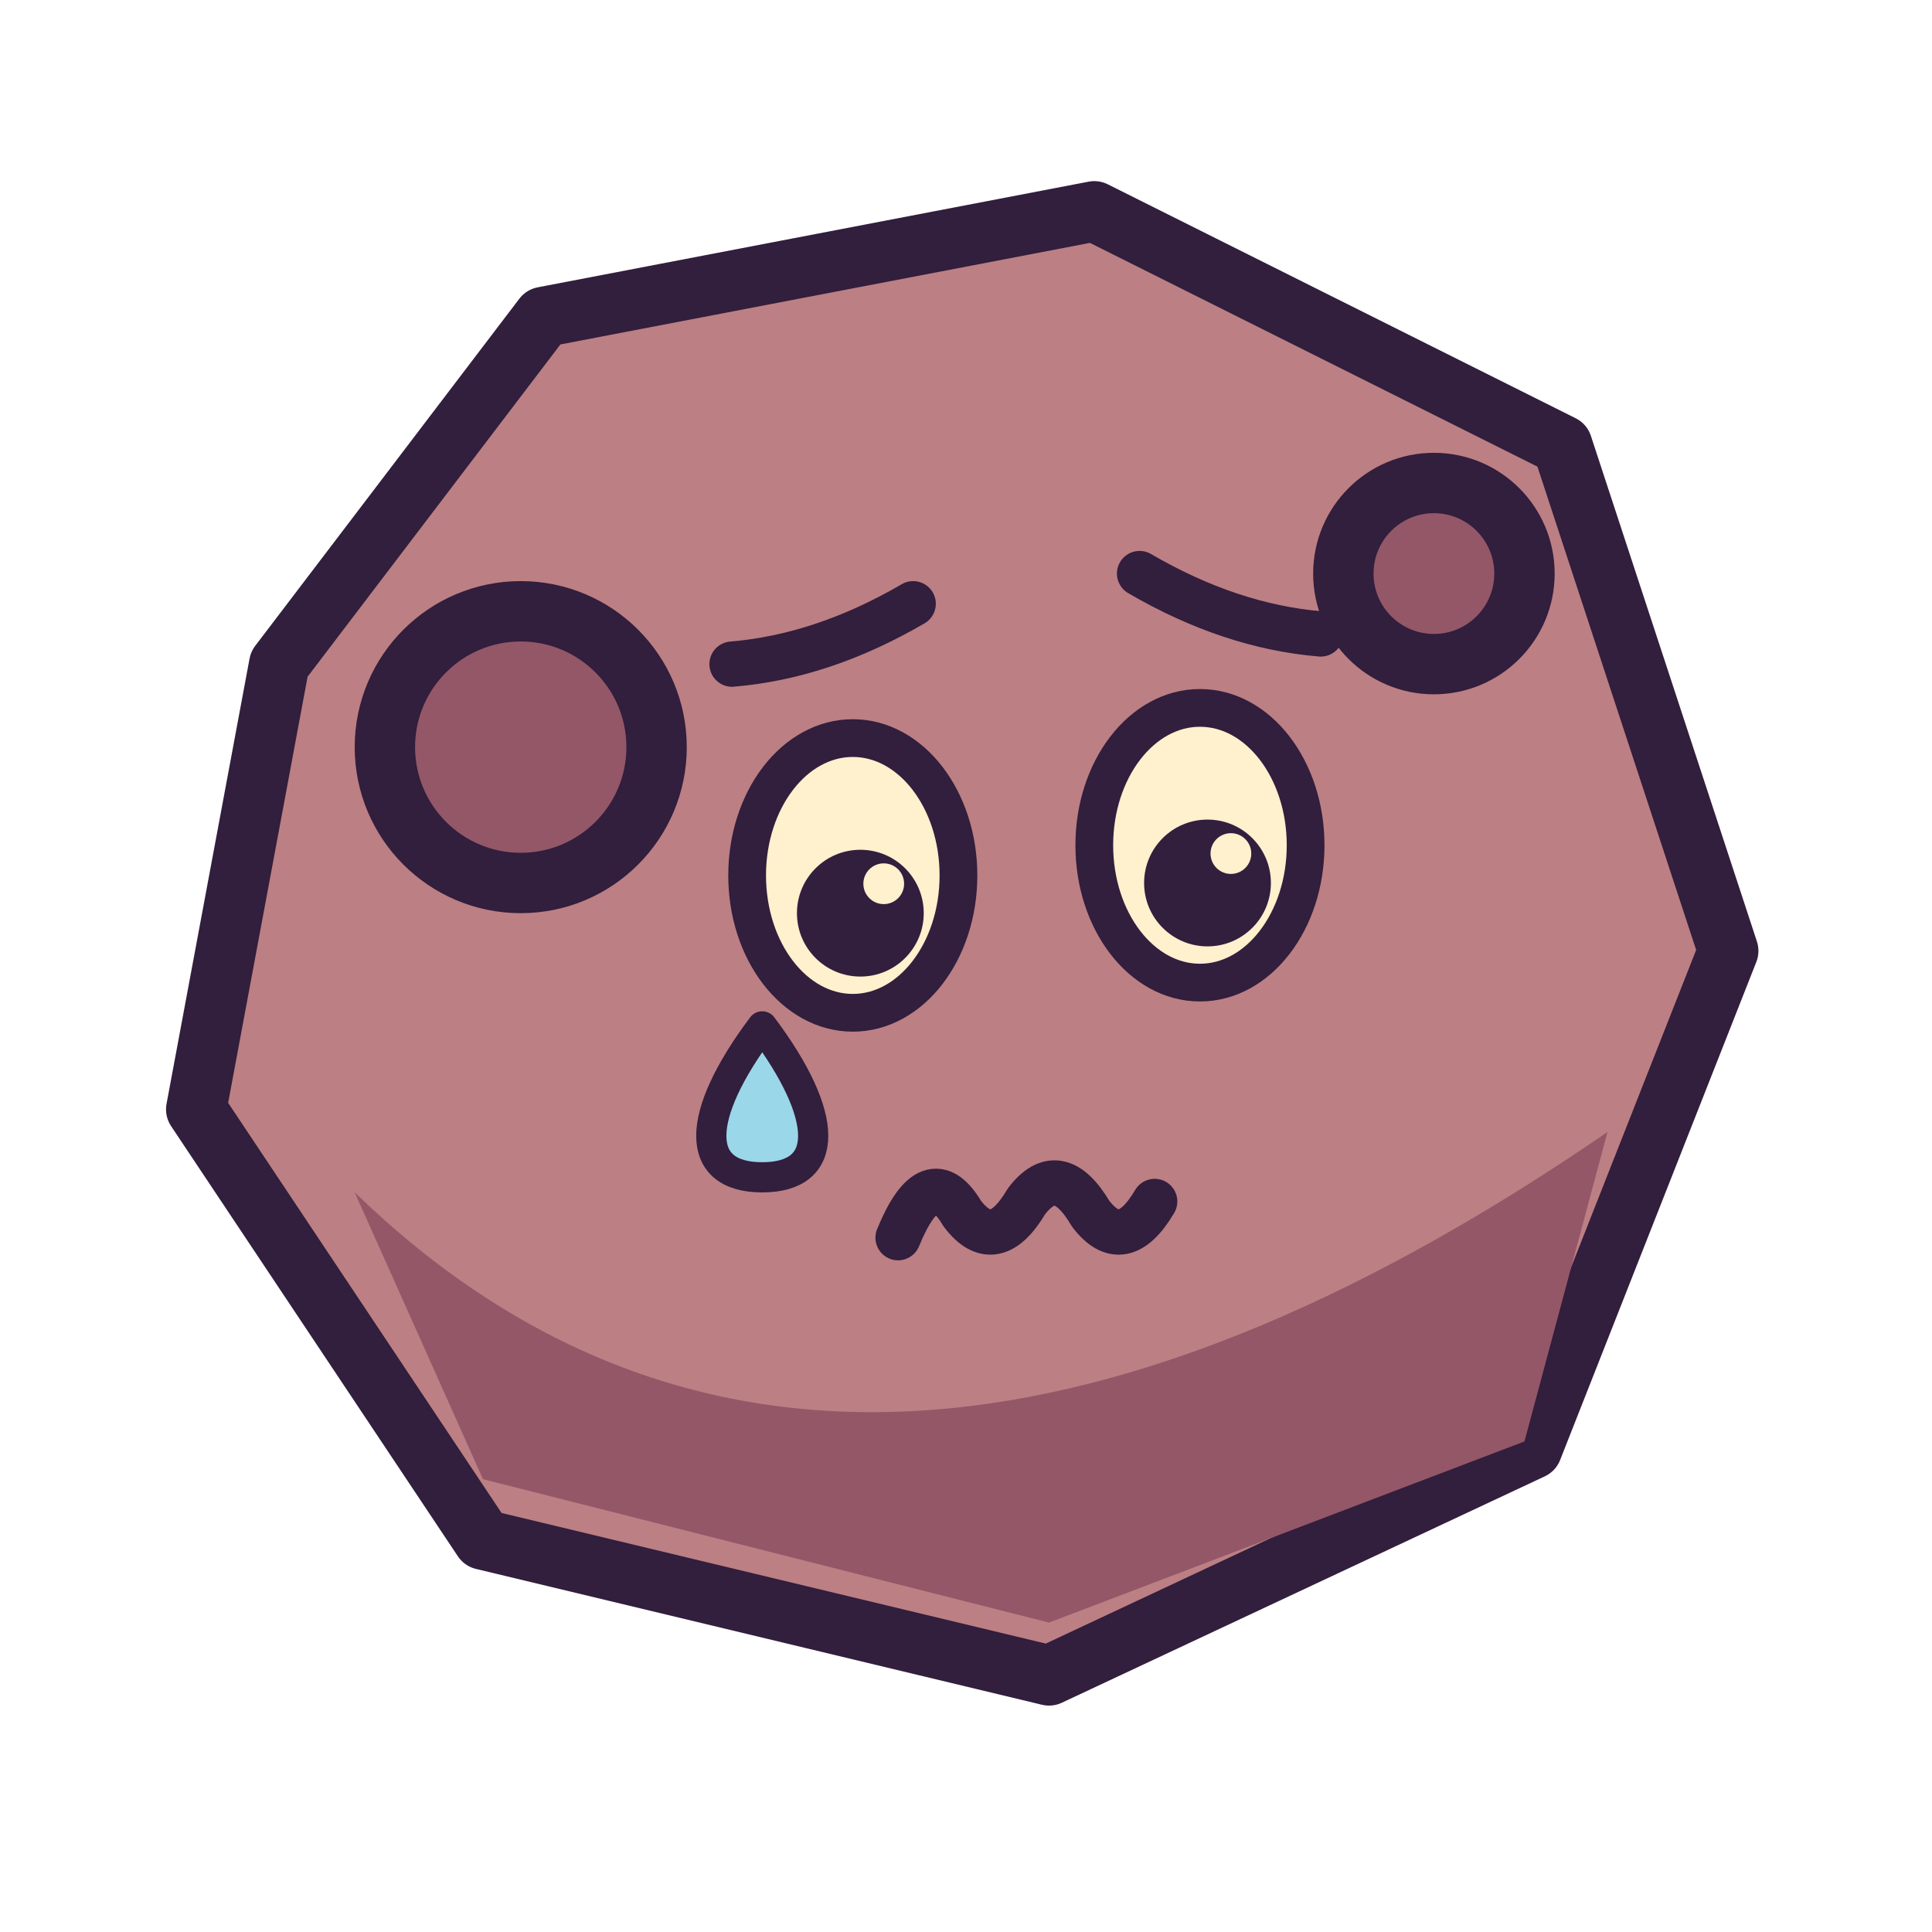
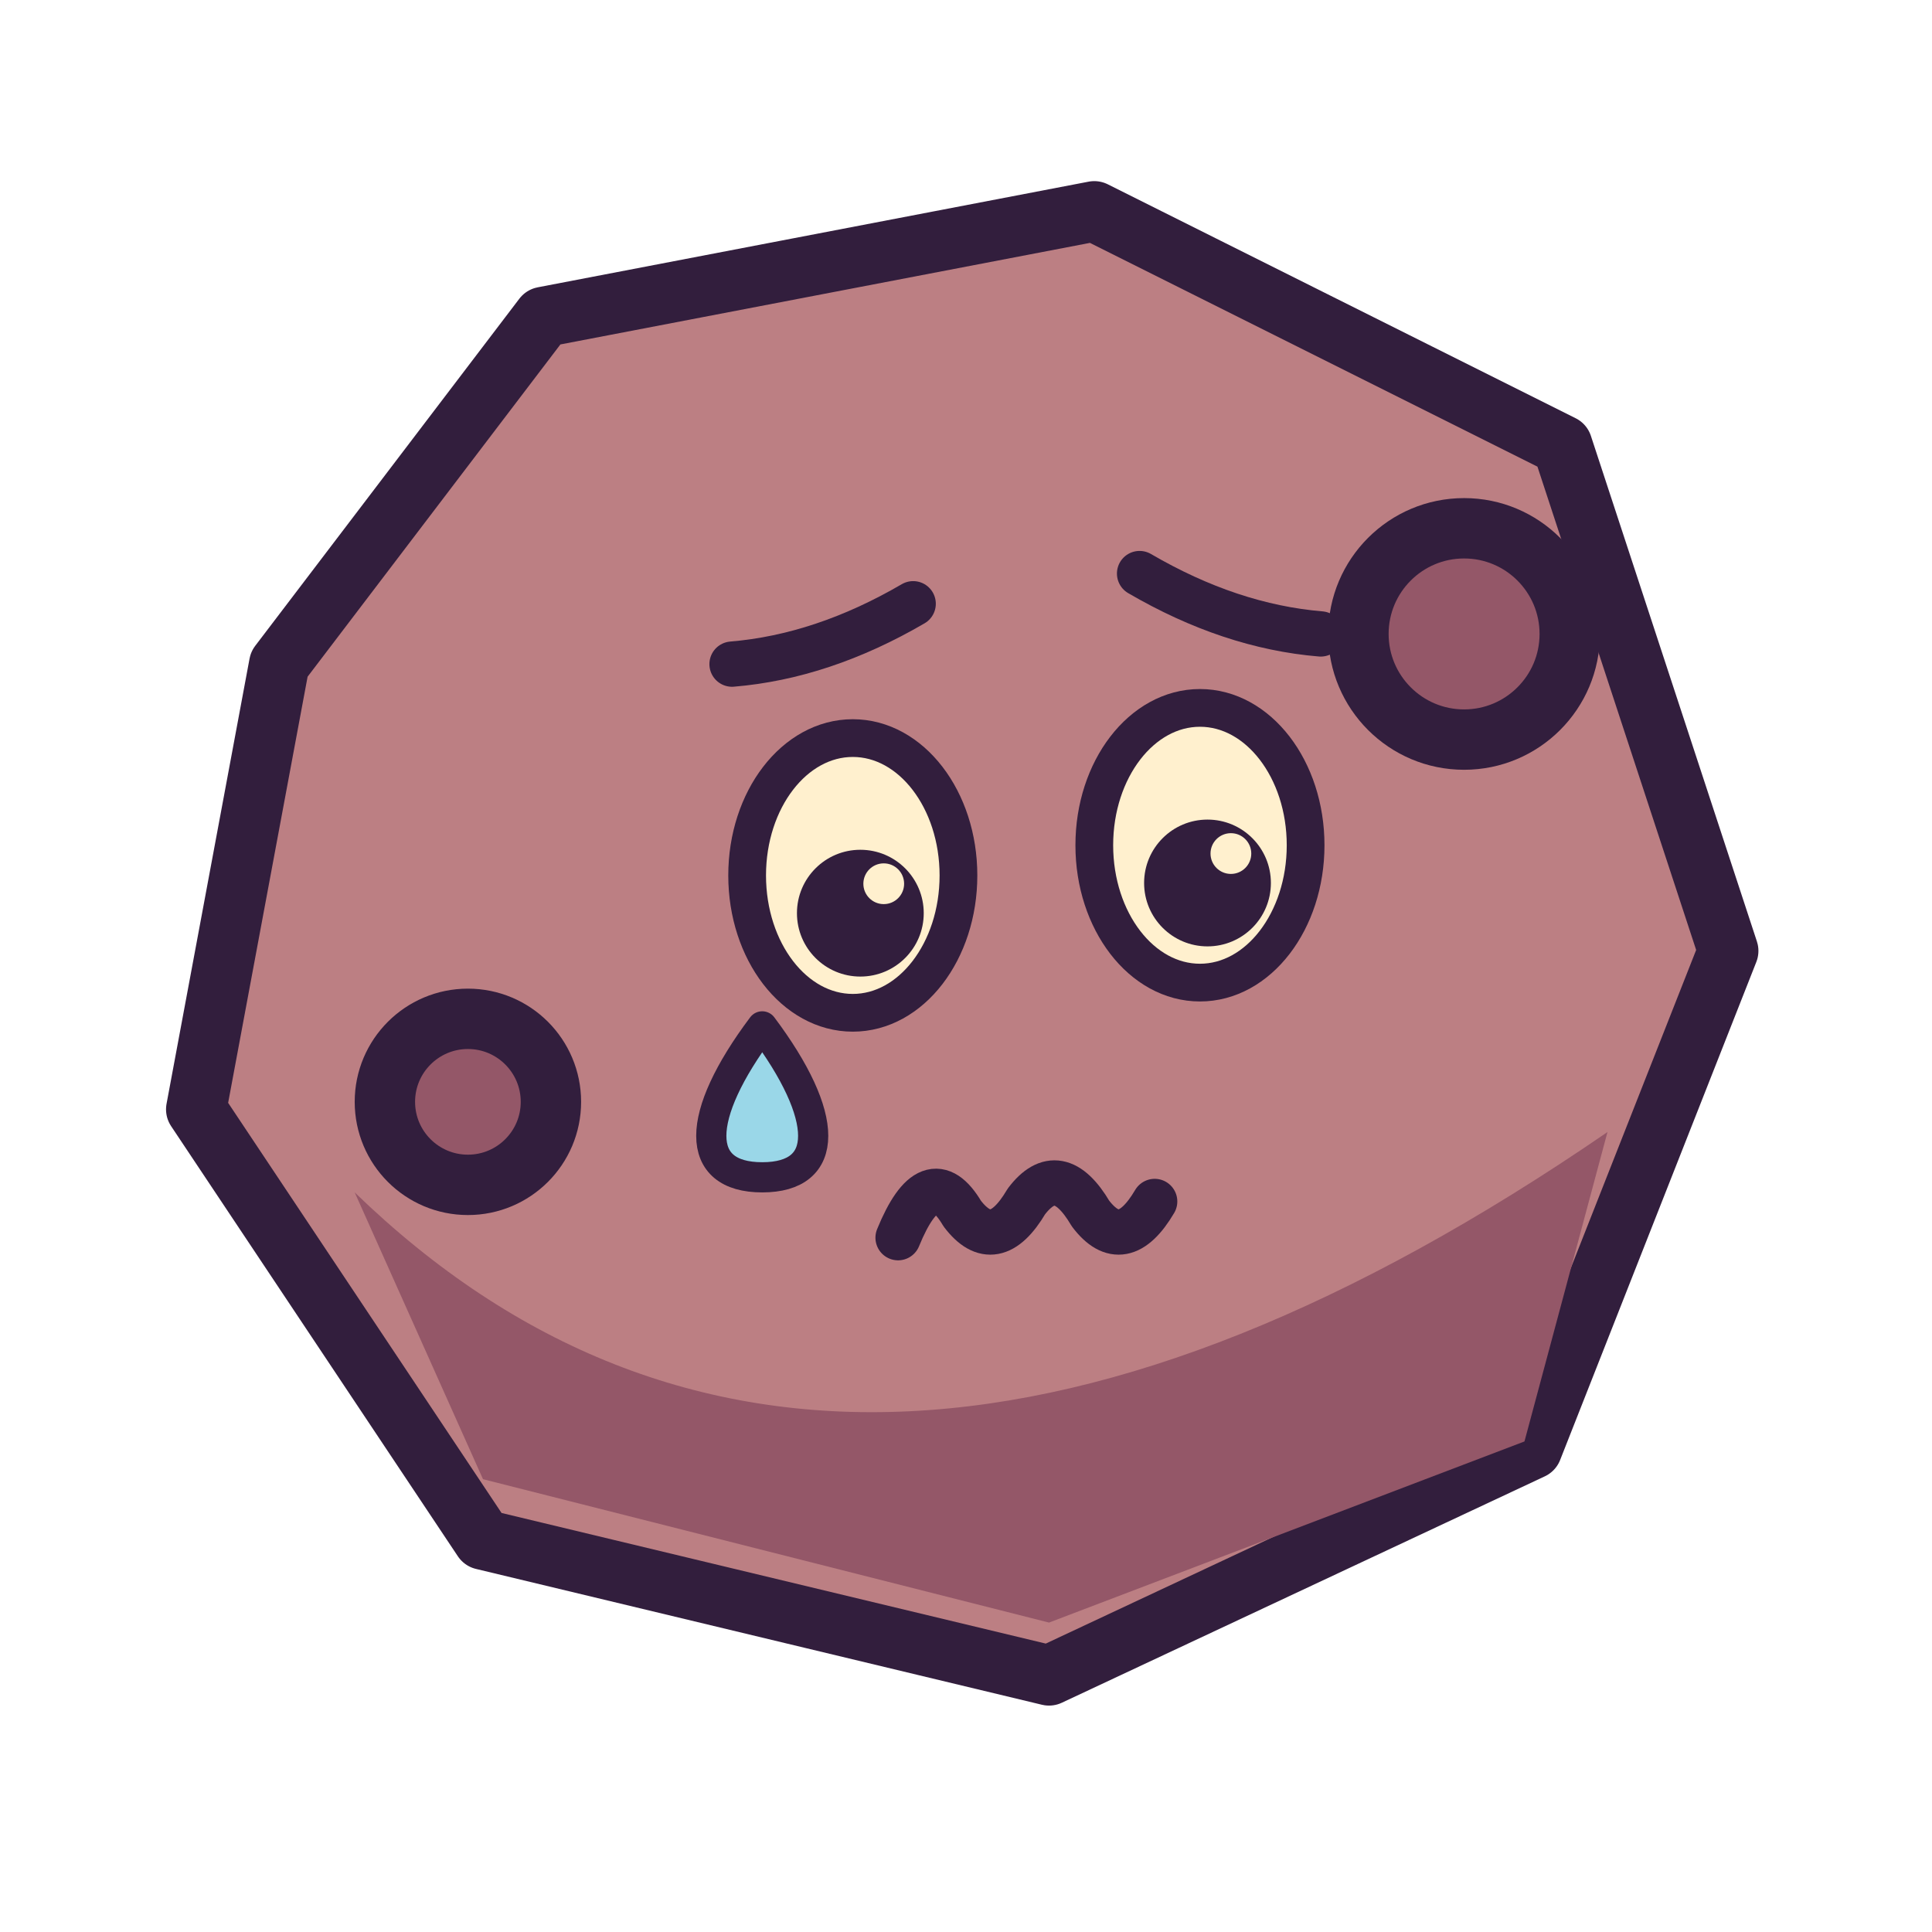
<svg xmlns="http://www.w3.org/2000/svg" width="256" height="256" viewBox="0 0 256 256">
  <g stroke="#321E3D" stroke-width="8" stroke-linecap="round" stroke-linejoin="round">
    <path d="M 37 88 L 72 42 L 145 28 L 207 59 L 229 126 L 203 192 L 139 222 L 64 204 L 26 147 Z" fill="#BC7F83" />
    <path d="M 47 158 Q 111 220 213 150 L 202 191 L 139 215 L 64 196 Z" fill="#945768" stroke="none" />
-     <circle cx="69" cy="99" r="18" fill="#945768" />
-     <circle cx="190" cy="76" r="12" fill="#945768" />
+     <circle cx="194" cy="84" r="14" fill="#945768" />
+     <circle cx="62" cy="146" r="11" fill="#945768" />
    <ellipse cx="113" cy="116" rx="14" ry="18.2" fill="#FFF0CE" stroke-width="5" />
    <circle cx="114" cy="121" r="8.4" fill="#321E3D" stroke="none" />
    <circle cx="117.1" cy="117.1" r="2.7" fill="#FFF0CE" stroke="none" />
    <ellipse cx="159" cy="112" rx="14" ry="18.2" fill="#FFF0CE" stroke-width="5" />
    <circle cx="160" cy="117" r="8.4" fill="#321E3D" stroke="none" />
    <circle cx="163.1" cy="113.1" r="2.7" fill="#FFF0CE" stroke="none" />
    <path d="M 97 88 Q 109.0 87.0 121 80" fill="none" stroke-width="6" />
    <path d="M 151 76 Q 163.0 83.0 175 84" fill="none" stroke-width="6" />
    <path d="M 101 136 C 110.0 148.0 110.0 156.0 101 156.0 C 92.0 156.0 92.0 148.0 101 136 Z" fill="#9AD7E8" stroke-width="4" />
    <path d="M 119.0 164 Q 123.25 153.6 127.5 160.8 Q 131.75 166.4 136.0 159.2 Q 140.25 153.6 144.5 160.8 Q 148.75 166.4 153.0 159.2" fill="none" stroke-width="6" />
  </g>
</svg>
